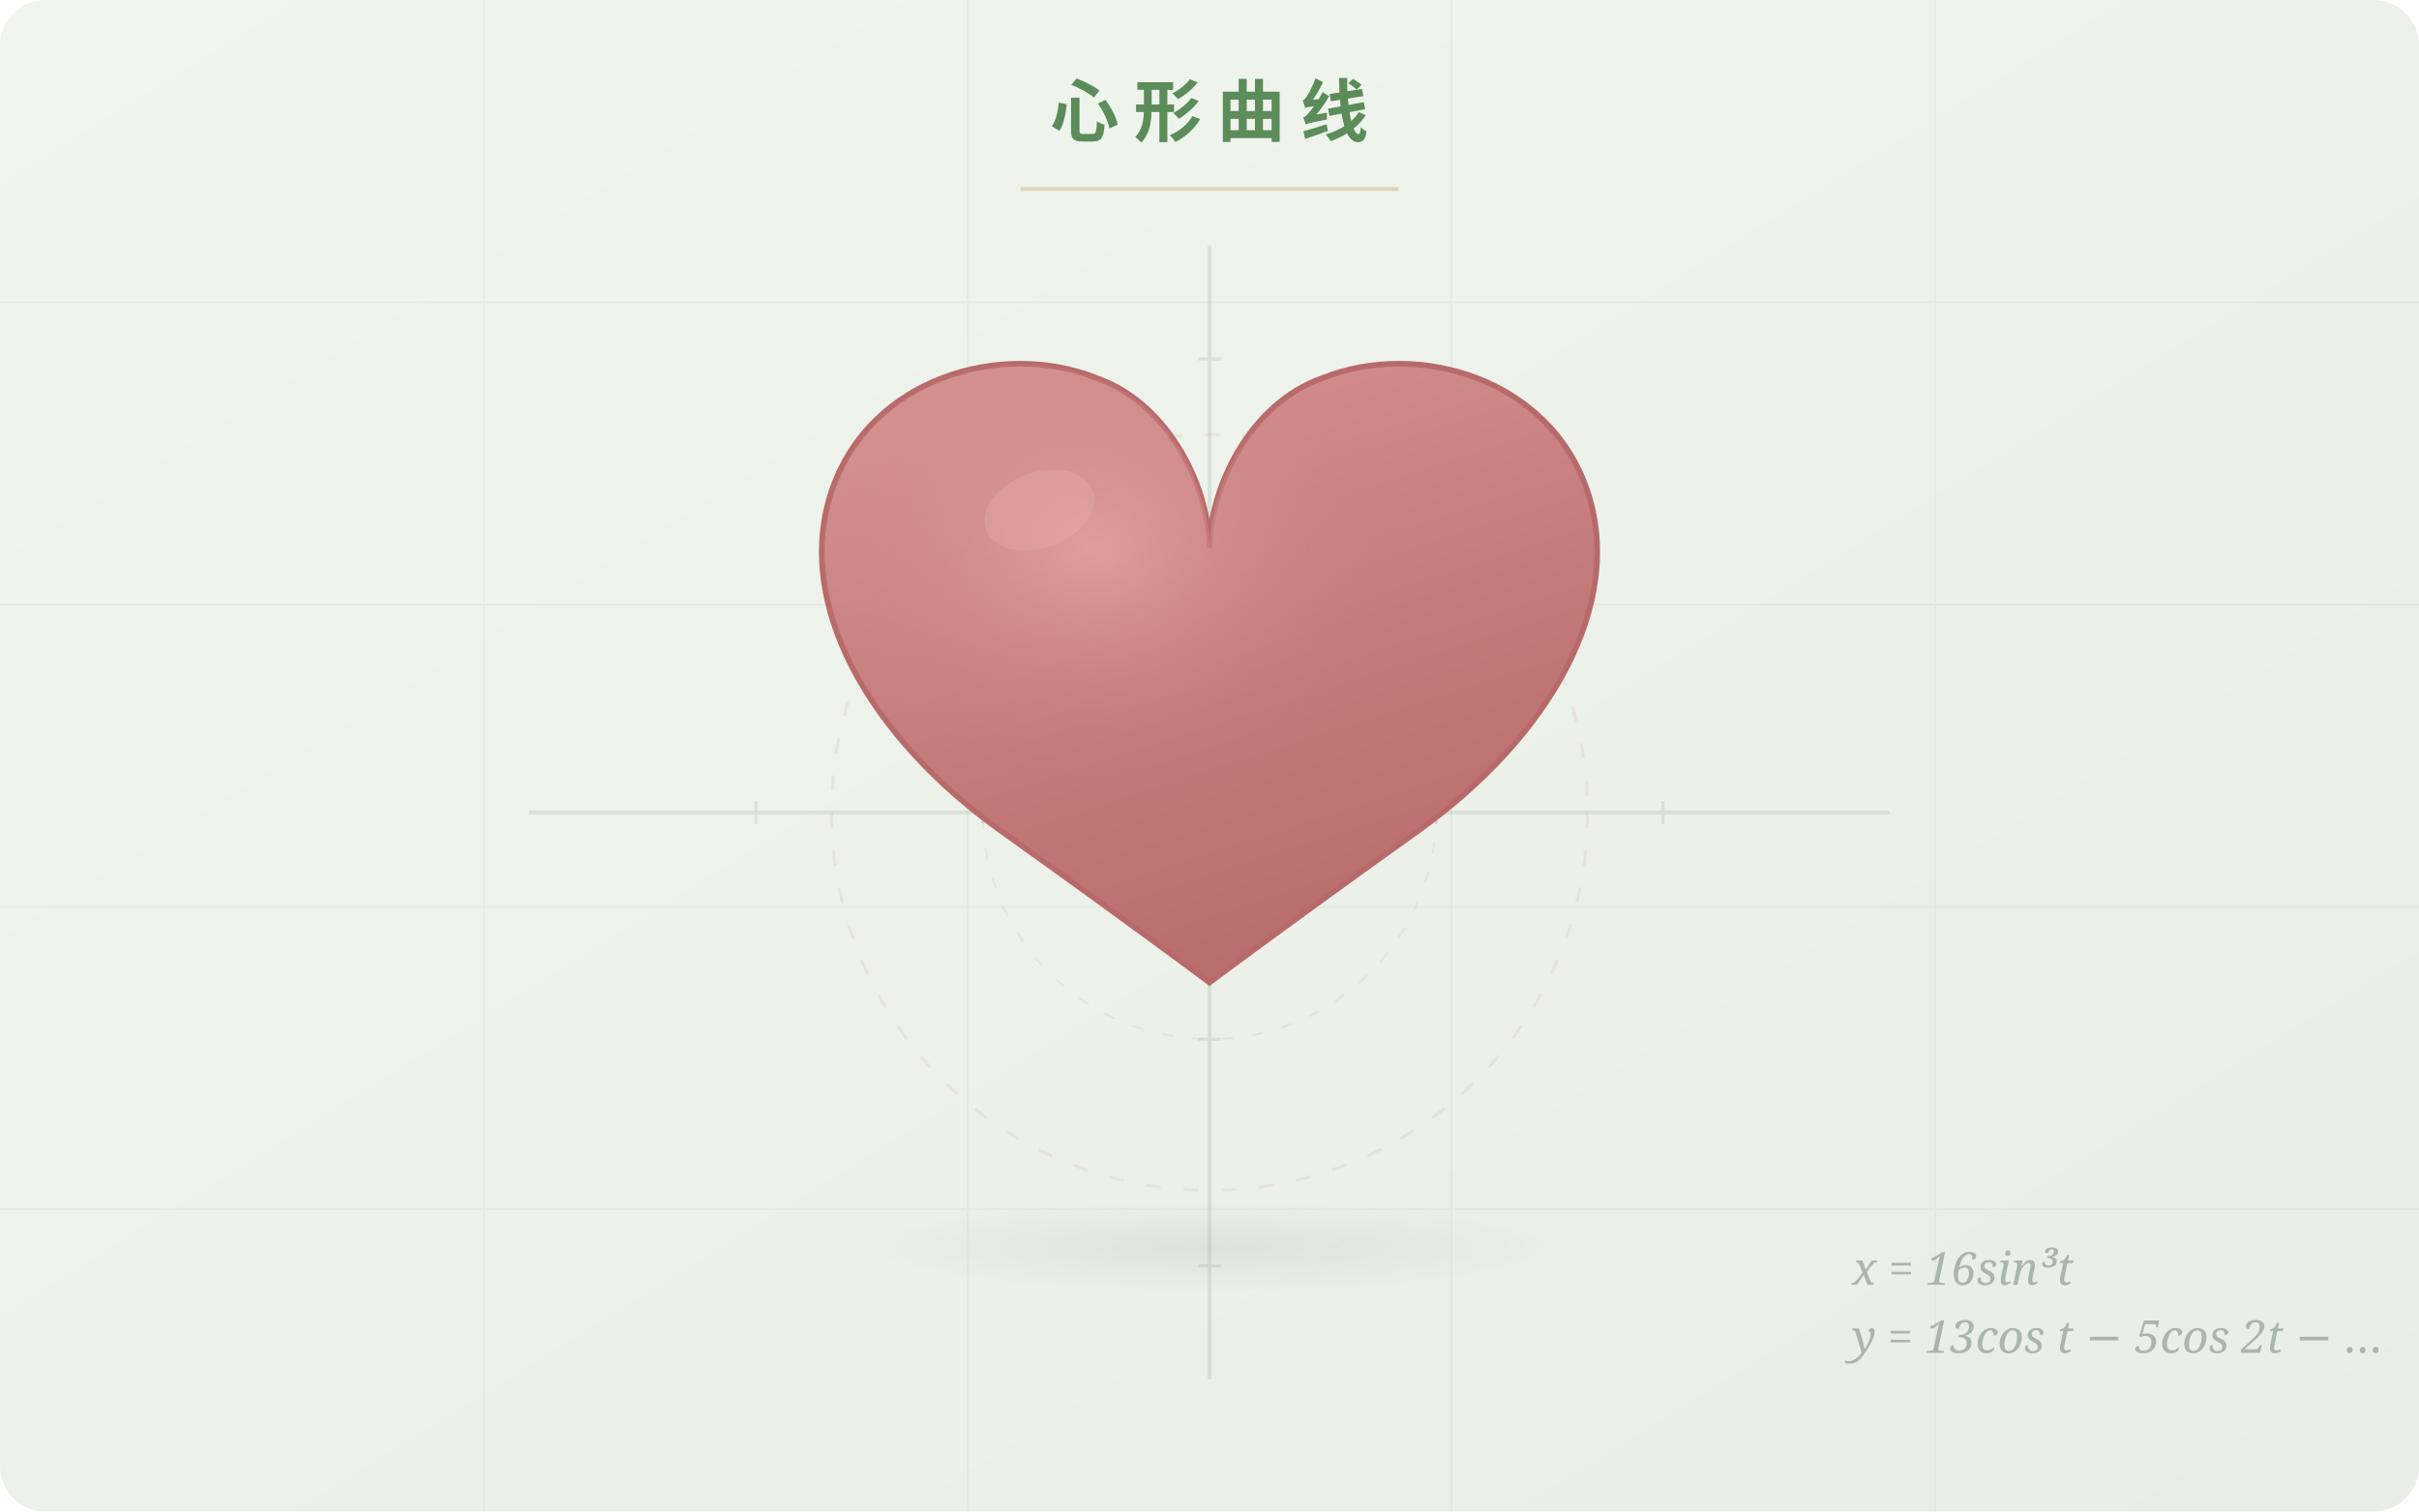
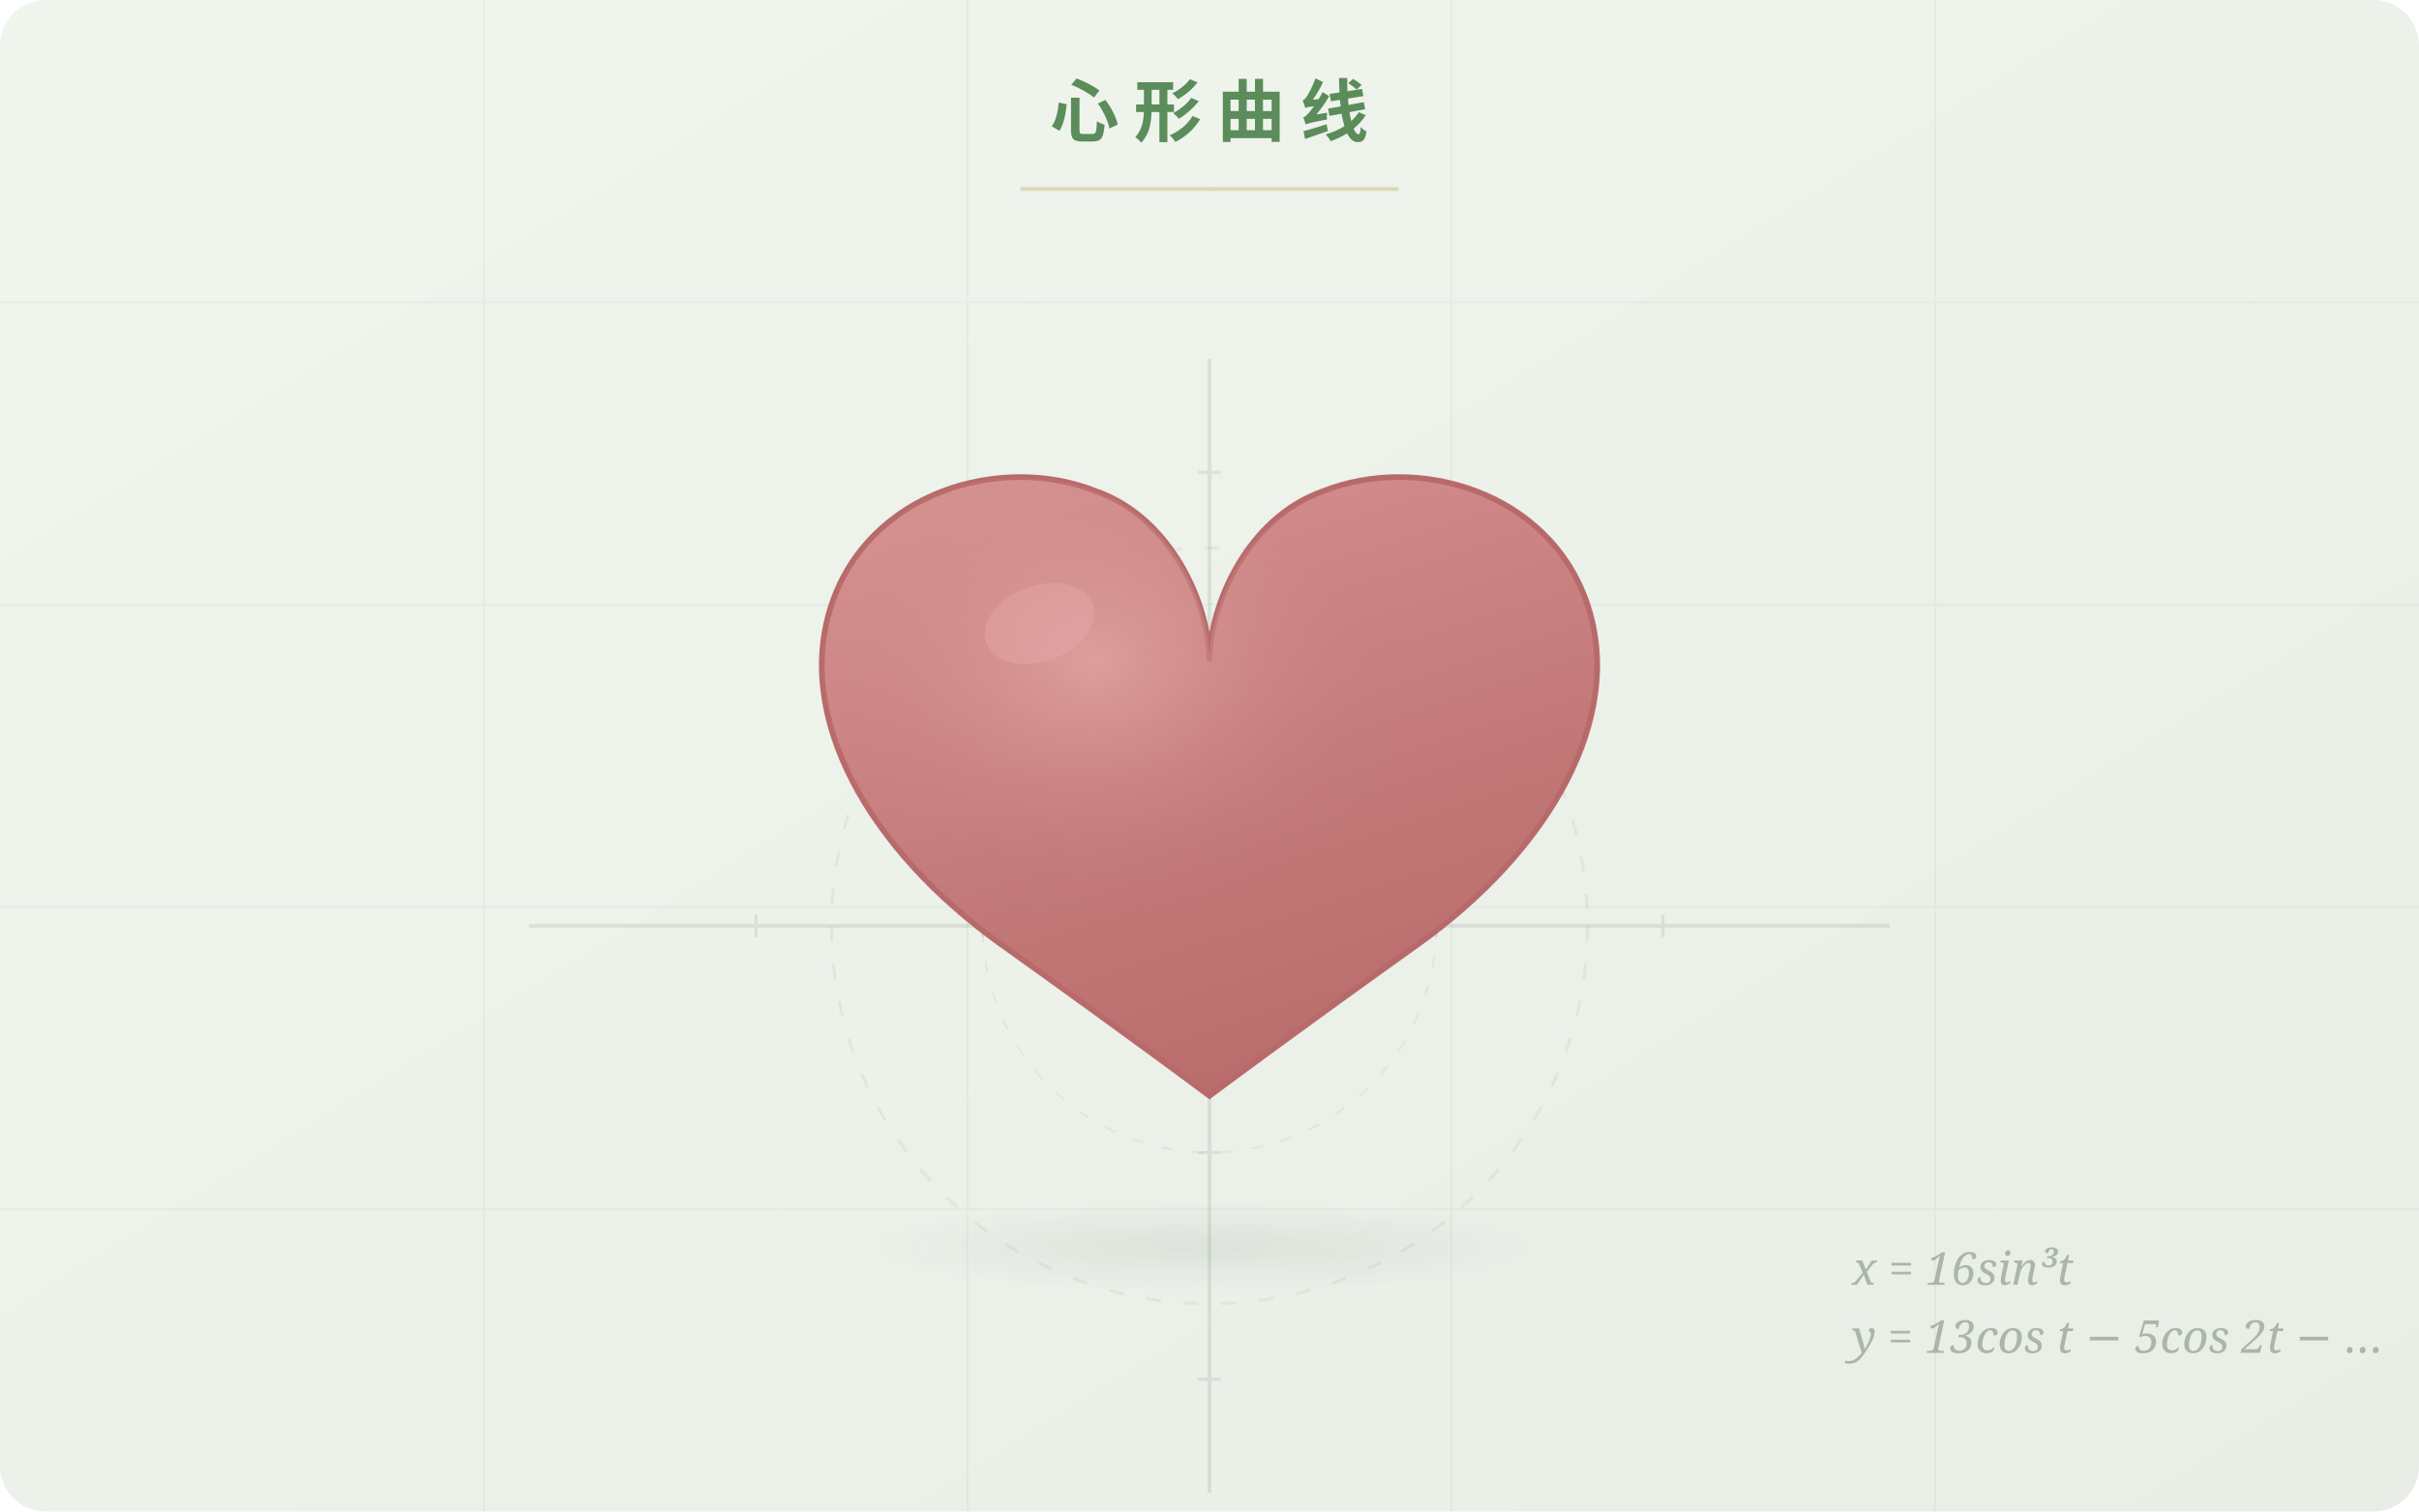
<svg xmlns="http://www.w3.org/2000/svg" viewBox="0 0 640 400" width="640" height="400">
  <defs>
    <linearGradient id="bg" x1="0%" y1="0%" x2="100%" y2="100%">
      <stop offset="0%" stop-color="#F0F5EE" />
      <stop offset="100%" stop-color="#E8EDE6" />
    </linearGradient>
    <linearGradient id="heartGrad" x1="0.3" y1="0" x2="0.7" y2="1">
      <stop offset="0%" stop-color="#D4918F" />
      <stop offset="50%" stop-color="#C57B7B" />
      <stop offset="100%" stop-color="#B86A6A" />
    </linearGradient>
    <radialGradient id="heartShine" cx="0.35" cy="0.3" r="0.4">
      <stop offset="0%" stop-color="#E8B0AE" stop-opacity="0.6" />
      <stop offset="100%" stop-color="#C57B7B" stop-opacity="0" />
    </radialGradient>
    <radialGradient id="shadow" cx="0.5" cy="0.5" r="0.5">
      <stop offset="0%" stop-color="rgba(45,74,50,0.08)" />
      <stop offset="100%" stop-color="rgba(45,74,50,0)" />
    </radialGradient>
  </defs>
  <rect width="640" height="400" fill="url(#bg)" rx="12" />
  <g opacity="0.06" stroke="#5B8C5A" stroke-width="0.5">
    <line x1="0" y1="80" x2="640" y2="80" />
    <line x1="0" y1="160" x2="640" y2="160" />
    <line x1="0" y1="240" x2="640" y2="240" />
    <line x1="0" y1="320" x2="640" y2="320" />
    <line x1="128" y1="0" x2="128" y2="400" />
    <line x1="256" y1="0" x2="256" y2="400" />
    <line x1="384" y1="0" x2="384" y2="400" />
    <line x1="512" y1="0" x2="512" y2="400" />
  </g>
-   <g transform="translate(320, 215)" opacity="0.15">
+   <g transform="translate(320, 245)" opacity="0.15">
    <line x1="-180" y1="0" x2="180" y2="0" stroke="#6B7D6C" stroke-width="1" />
    <line x1="0" y1="-150" x2="0" y2="150" stroke="#6B7D6C" stroke-width="1" />
    <g stroke="#6B7D6C" stroke-width="0.8">
      <line x1="-120" y1="-3" x2="-120" y2="3" />
      <line x1="-60" y1="-3" x2="-60" y2="3" />
      <line x1="60" y1="-3" x2="60" y2="3" />
      <line x1="120" y1="-3" x2="120" y2="3" />
      <line x1="-3" y1="-60" x2="3" y2="-60" />
      <line x1="-3" y1="-120" x2="3" y2="-120" />
      <line x1="-3" y1="60" x2="3" y2="60" />
      <line x1="-3" y1="120" x2="3" y2="120" />
    </g>
  </g>
-   <g transform="translate(320, 215)" opacity="0.12">
+   <g transform="translate(320, 245)" opacity="0.12">
    <circle cx="0" cy="0" r="100" fill="none" stroke="#C57B7B" stroke-width="0.8" stroke-dasharray="4,6" />
    <circle cx="0" cy="0" r="60" fill="none" stroke="#C57B7B" stroke-width="0.5" stroke-dasharray="3,5" />
  </g>
  <ellipse cx="320" cy="330" rx="90" ry="12" fill="url(#shadow)" />
-   <g transform="translate(320, 215)">
+   <g transform="translate(320, 245)">
    <path d="M 0,45       C 0,45 -20,30 -55,5       C -90,-20 -110,-55 -100,-85       C -90,-115 -55,-125 -30,-115       C -10,-108 0,-85 0,-70       C 0,-85 10,-108 30,-115       C 55,-125 90,-115 100,-85       C 110,-55 90,-20 55,5       C 20,30 0,45 0,45 Z" fill="url(#heartGrad)" stroke="#B86A6A" stroke-width="1.5" />
    <path d="M 0,45       C 0,45 -20,30 -55,5       C -90,-20 -110,-55 -100,-85       C -90,-115 -55,-125 -30,-115       C -10,-108 0,-85 0,-70       C 0,-85 10,-108 30,-115       C 55,-125 90,-115 100,-85       C 110,-55 90,-20 55,5       C 20,30 0,45 0,45 Z" fill="url(#heartShine)" />
    <ellipse cx="-45" cy="-80" rx="15" ry="10" fill="#E8B0AE" opacity="0.35" transform="rotate(-20,-45,-80)" />
  </g>
  <text x="320" y="36" fill="#5B8C5A" font-family="'Noto Serif SC', serif" font-size="18" font-weight="700" text-anchor="middle" letter-spacing="4">心形曲线</text>
  <line x1="270" y1="50" x2="370" y2="50" stroke="#C5A96A" stroke-width="1" opacity="0.4" />
  <text x="490" y="340" fill="#6B7D6C" font-family="serif" font-size="12" font-style="italic" opacity="0.5">x = 16sin³t</text>
  <text x="490" y="358" fill="#6B7D6C" font-family="serif" font-size="12" font-style="italic" opacity="0.5">y = 13cos t − 5cos 2t − …</text>
</svg>
